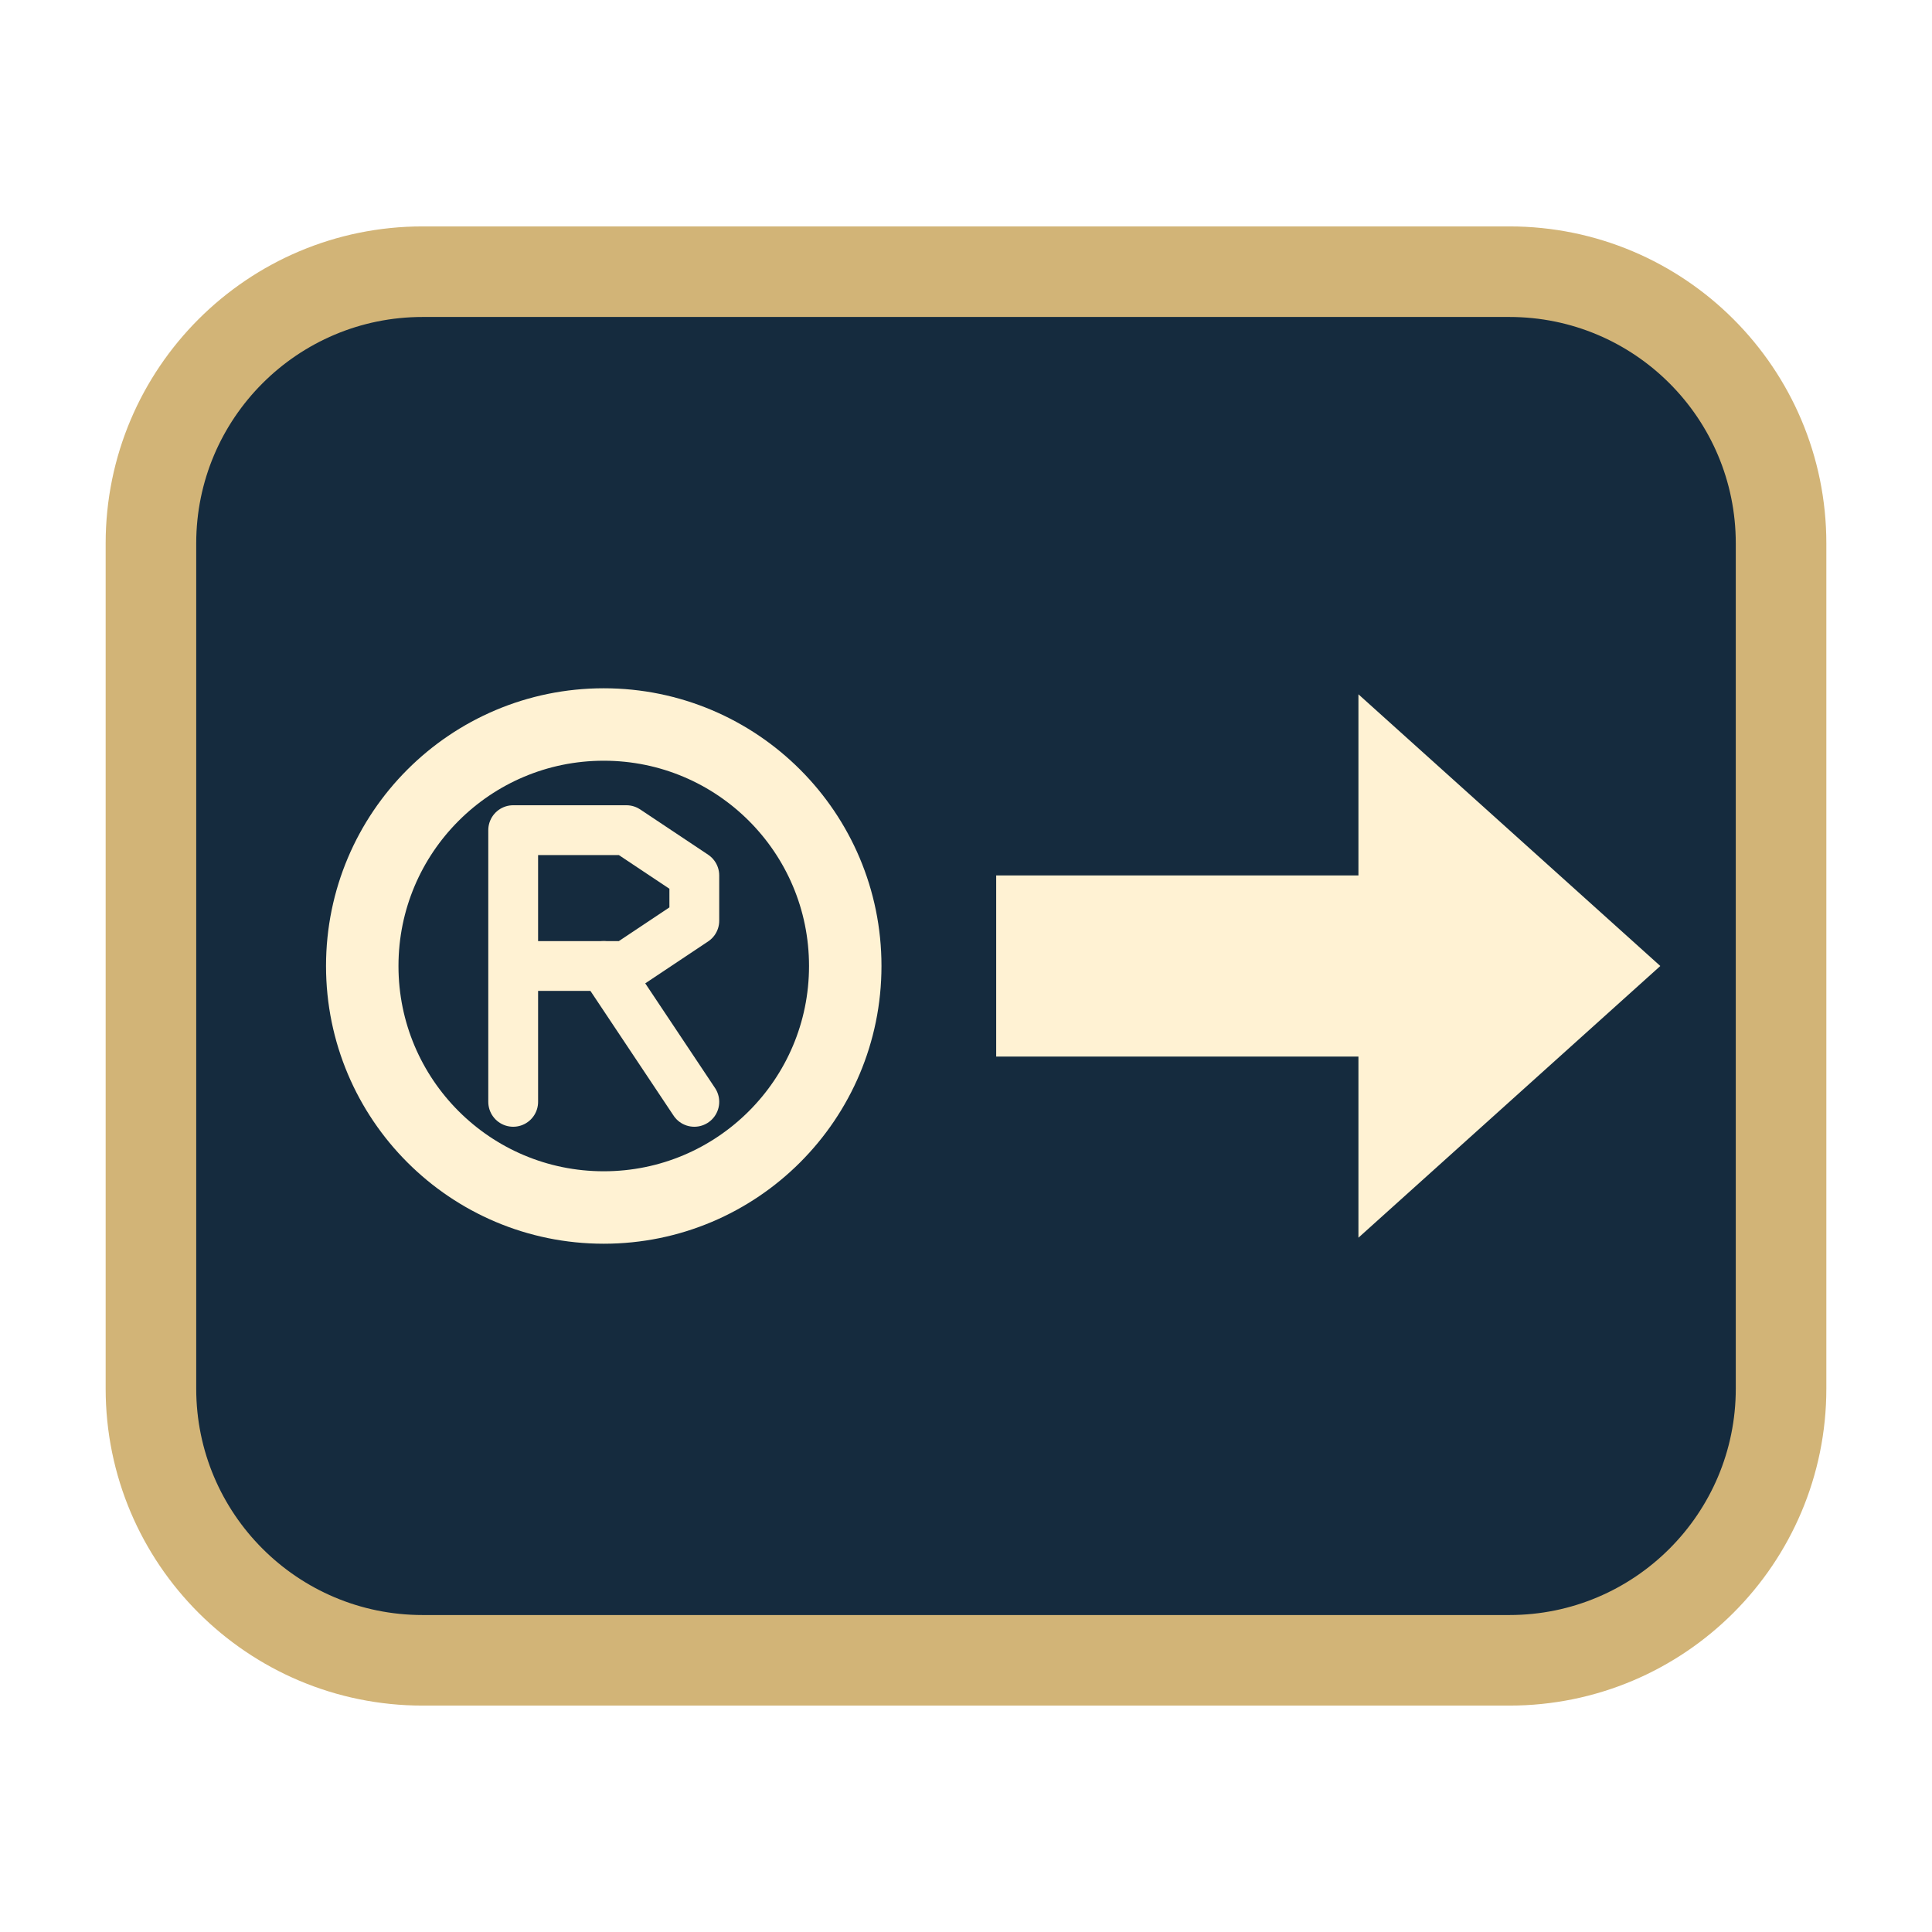
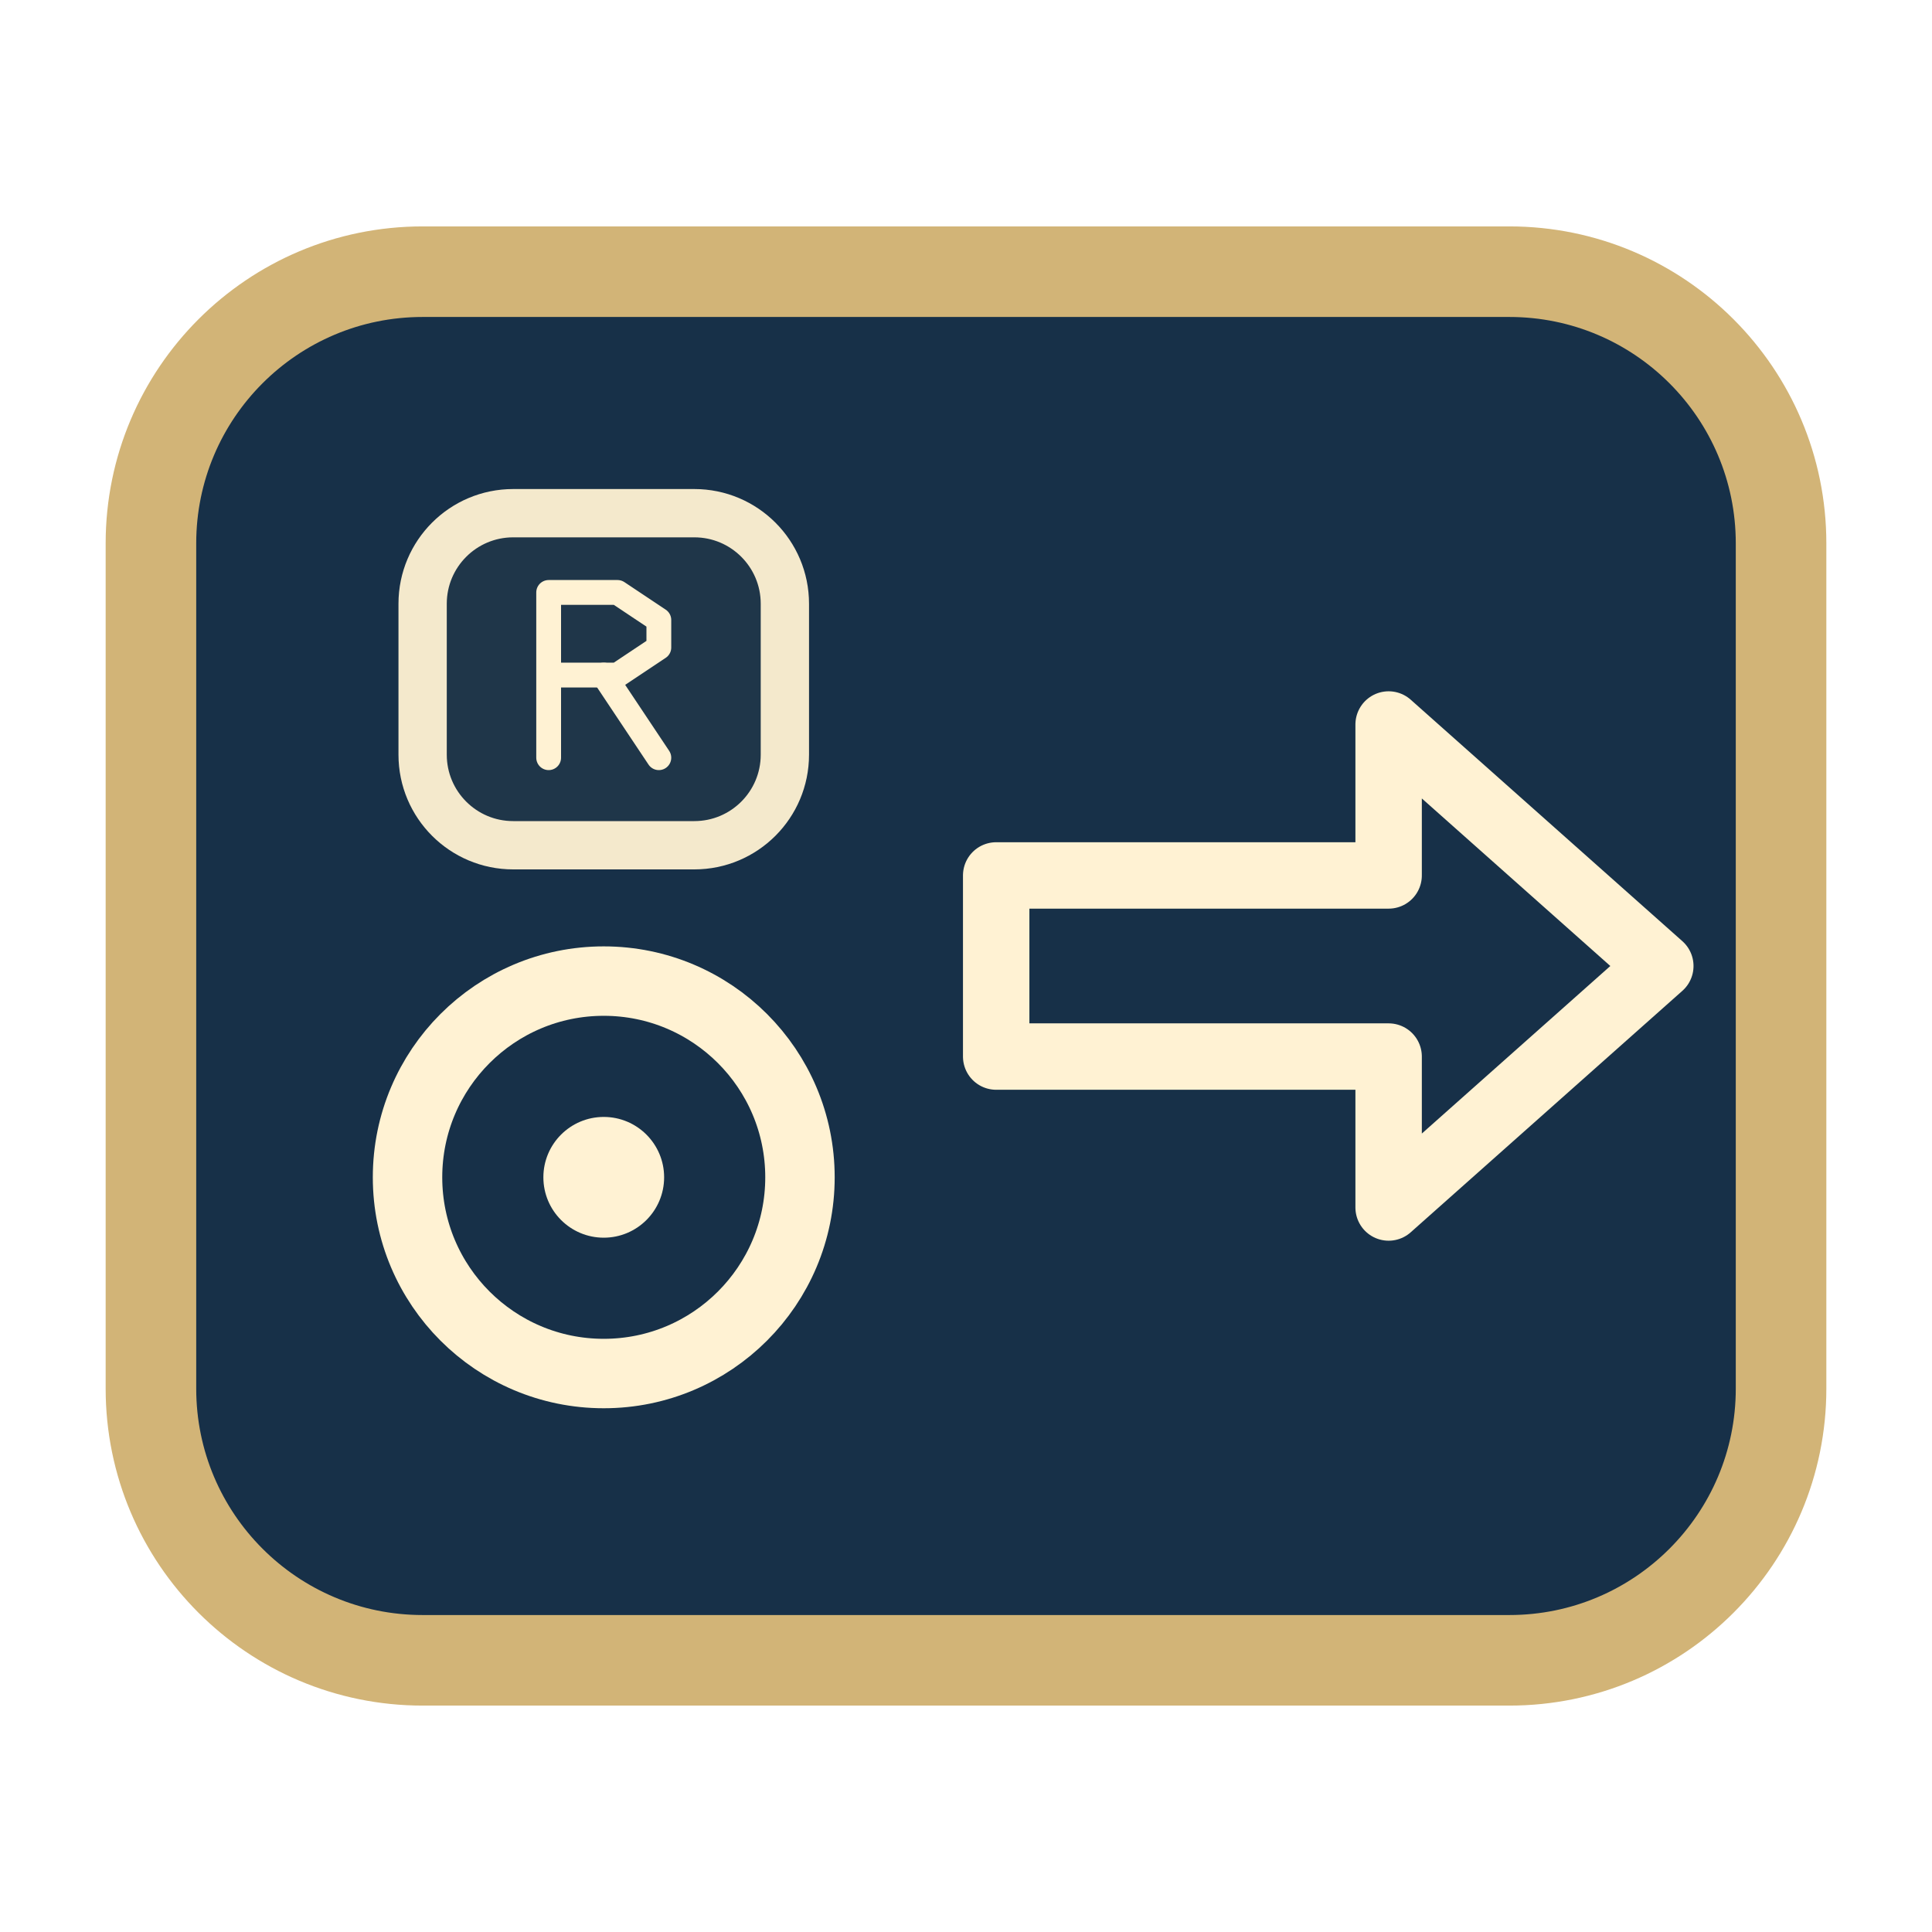
<svg xmlns="http://www.w3.org/2000/svg" viewBox="0 0 64 64" width="64" height="64">
-   <g fill="#152b3e" stroke="#d2b477" stroke-width="3">
-     <rect x="5" y="9" width="54" height="46" rx="9" />
+   <rect x="5" y="9" width="54" height="46" rx="9" fill="#173048" stroke="#d2b477" stroke-width="3" />
+   <circle cx="20" cy="39" r="6.5" fill="none" stroke="#fff2d3" stroke-width="2.3" />
+   <circle cx="20" cy="39" r="2" fill="#fff2d3" />
+   <rect x="14" y="17" width="12" height="11" rx="3" fill="#203749" stroke="#fff2d3" stroke-width="1.6" opacity="0.95" />
+   <g transform="translate(18.175 19.625) scale(0.45625)" fill="none" stroke="#fff2d3" stroke-width="1.8" stroke-linecap="round" stroke-linejoin="round">
+     <polyline transform="translate(0 0)" points="0,12 0,0 5,0 8,2 8,4 5,6 0,6" />
+     <polyline transform="translate(0 0)" points="4,6 8,12" />
  </g>
-   <circle cx="20" cy="32" r="8" fill="none" stroke="#fff2d3" stroke-width="2.4" />
-   <g transform="translate(17 27.5) scale(0.75)" fill="none" stroke="#fff2d3" stroke-width="2.2" stroke-linecap="round" stroke-linejoin="round">
-     <polyline points="0,12 0,0 5,0 8,2 8,4 5,6 0,6" />
-     <polyline points="4,6 8,12" />
-   </g>
-   <path transform="rotate(90 44 32)" d="M44 21 L53 31 H47 V43 H41 V31 H35 Z" fill="#fff2d3" />
+   <path transform="rotate(90 44 32)" d="M44 21L52 30H47V43H41V30H36Z" fill="#173048" stroke="#fff2d3" stroke-width="2.2" stroke-linejoin="round" />
</svg>
